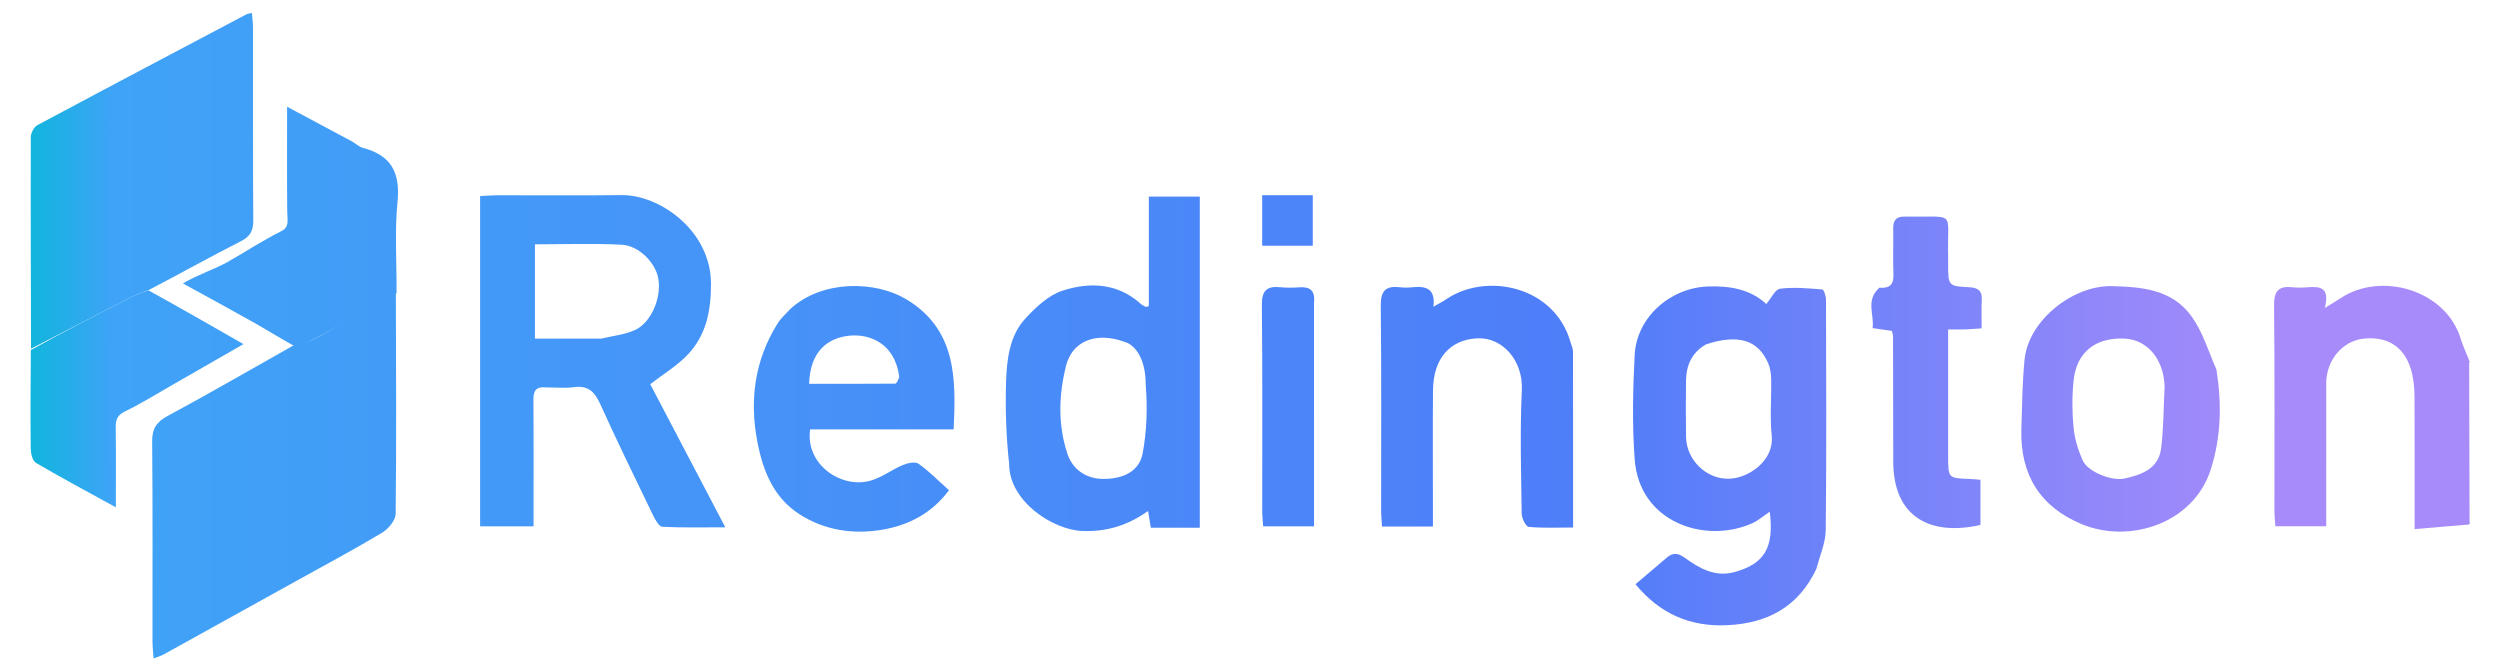
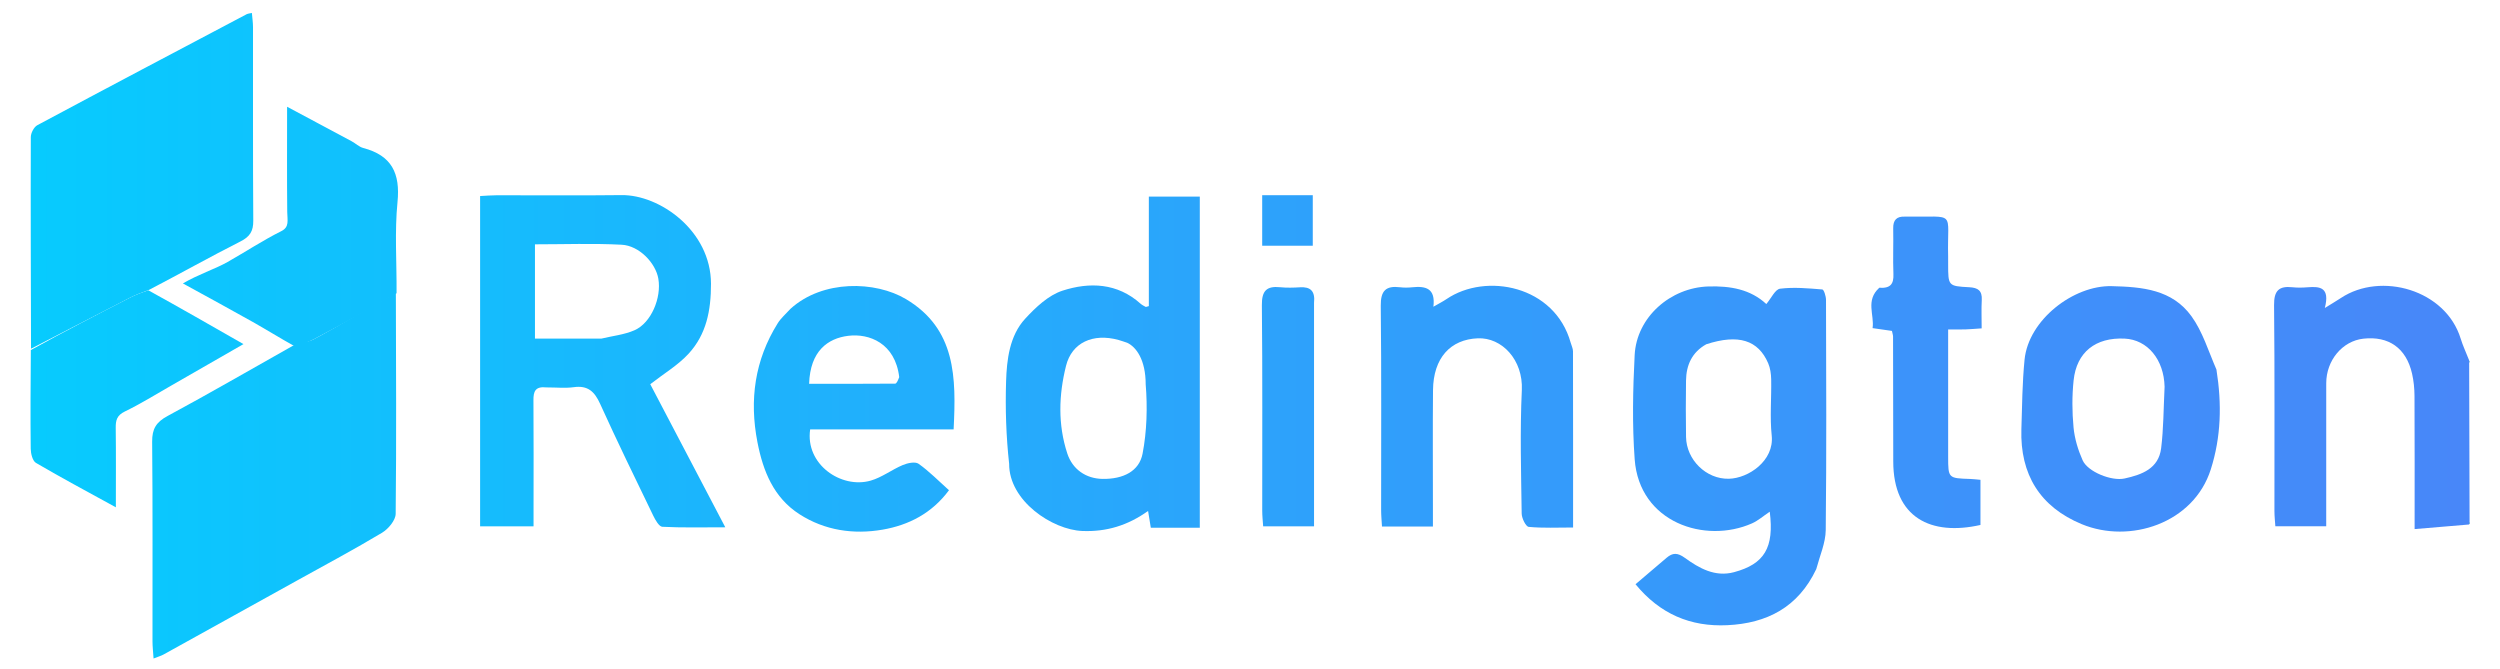
<svg xmlns="http://www.w3.org/2000/svg" width="3297" height="881" viewBox="0 0 3297 881" fill="none">
+   <path d="M522.067 386.31C522.252 483.41 522.9 580.515 521.819 677.601C521.724 686.162 512.127 697.61 503.859 702.571C467.336 724.484 429.699 744.539 392.438 765.219C333.58 797.886 274.714 830.536 215.801 863.104C212.441 864.961 208.635 866.011 202.524 868.432C201.957 859.72 201.115 852.737 201.107 845.752C201.017 758.019 201.488 670.282 200.666 582.557C200.507 565.539 205.97 556.679 221.116 548.533C276.233 518.889 330.35 487.382 387.164 455.475C397.431 451.295 406.458 451.317 413.933 447.348C450.331 428.024 485.82 405.92 522.067 386.31Z" fill="url(#paint0_linear_267_1257)" />
+   <path d="M40.919 459.862C40.697 366.829 40.33 273.796 40.633 180.766C40.65 175.404 44.755 167.5 49.262 165.086C141.171 115.859 233.414 67.257 325.614 18.575C326.727 17.987 328.143 17.974 332.188 17.08C332.722 23.603 333.66 29.769 333.667 35.936C333.764 120.947 333.442 205.961 334.024 290.968C334.119 304.874 329.692 312.067 317.048 318.462C277.4 338.515 238.643 360.332 196.828 382.135C186.81 385.9 179.278 388.556 172.233 392.164C128.401 414.611 84.678 437.272 40.919 459.862Z" fill="url(#paint1_linear_267_1257)" />
+   <path d="M720.698 510.92C705.665 509.252 703.424 516.557 703.51 527.757C703.874 575.307 703.65 622.862 703.642 670.416C703.641 677.714 703.642 685.013 703.642 694.124C679.809 694.124 657.457 694.124 633.162 694.124C633.162 549.789 633.162 405.03 633.162 258.54C640.726 258.169 647.878 257.526 655.032 257.514C709.923 257.429 764.822 258.001 819.705 257.31C869.796 256.679 937.581 304.105 937.654 374.287C937.69 409.496 931.571 440.925 908.12 466.465C894.169 481.658 875.604 492.61 857.554 506.685C889.105 566.846 921.583 628.775 956.523 695.4C925.854 695.4 899.61 696.082 873.473 694.719C869.193 694.496 864.279 685.805 861.528 680.121C837.797 631.082 813.896 582.106 791.405 532.494C784.068 516.308 775.178 508.024 756.693 510.611C745.531 512.173 733.973 510.904 720.698 510.92ZM793.223 446.531C807.836 443.002 823.319 441.452 836.864 435.492C858.666 425.898 872.615 392.841 868.218 367.509C864.622 346.789 842.936 323.961 819.896 322.751C782.101 320.767 744.128 322.214 705.503 322.214C705.503 364.645 705.503 404.854 705.503 446.531C734.695 446.531 762.048 446.531 793.223 446.531Z" fill="url(#paint2_linear_267_1257)" />
+   <path d="M2395.28 750.54C2371.31 801.154 2330 822.013 2278.02 824.506C2229.42 826.837 2189.11 809.722 2156.93 770.48C2171.91 757.717 2184.87 746.599 2197.92 735.593C2205.95 728.818 2212.23 728.639 2222.03 735.736C2240.83 749.36 2261.77 761.313 2286.77 754.61C2326.85 743.863 2339.95 722.386 2333.95 674.84C2325.37 680.574 2318.53 686.692 2310.55 690.223C2248.83 717.536 2161.92 689.315 2155.81 605.691C2152.48 560.127 2153.43 514.022 2155.78 468.333C2158.36 418.027 2203.18 379.291 2252.99 377.781C2282.21 376.895 2308.61 381.603 2329.42 400.967C2335.92 393.328 2341.06 381.55 2347.57 380.736C2365.86 378.448 2384.75 380.237 2403.3 381.743C2405.34 381.909 2408.12 390.662 2408.14 395.438C2408.41 496.657 2408.9 597.882 2407.78 699.089C2407.6 715.822 2400.11 732.476 2395.28 750.54ZM2250.2 454.01C2231.47 464.516 2223.8 481.359 2223.53 501.968C2223.21 526.725 2223.12 551.494 2223.55 576.247C2224.06 606.413 2250.06 632.017 2279.93 631.384C2305.99 630.831 2340.01 607.505 2336.54 574.551C2333.96 550.05 2336.31 525.052 2335.84 500.288C2335.71 493.175 2334.68 485.562 2331.9 479.105C2318.84 448.712 2292.95 440.132 2250.2 454.01Z" fill="url(#paint3_linear_267_1257)" />
+   <path d="M1544.36 695.955C1534.51 695.955 1526.55 695.955 1517.68 695.955C1516.43 688.322 1515.42 682.11 1514.08 673.843C1487.28 693.017 1459.08 701.544 1427.31 700.259C1387.9 698.664 1330.62 660.689 1330.85 611.607C1326.83 575.265 1325.7 538.758 1326.83 502.854C1327.72 474.759 1331.26 442.833 1351.96 420.372C1365.8 405.345 1382.69 389.322 1401.3 383.305C1436.89 371.798 1473.61 373.028 1504.26 400.599C1506.18 402.323 1508.65 403.459 1510.94 404.728C1511.34 404.95 1512.13 404.468 1515.09 403.706C1515.09 356.608 1515.09 308.818 1515.09 259.268C1538.37 259.268 1559.38 259.268 1582.29 259.268C1582.29 403.701 1582.29 548.447 1582.29 695.956C1569.93 695.956 1558.09 695.956 1544.36 695.955ZM1486.48 452.021C1482.7 450.789 1478.97 449.403 1475.15 448.349C1441.44 439.055 1413.56 451.789 1405.88 482.442C1396.28 520.815 1395.01 559.715 1407.53 598.002C1414.37 618.913 1432.01 631.265 1454.2 631.577C1481.37 631.959 1502.35 621.435 1506.81 598.363C1512.54 568.729 1513.39 536.7 1510.94 506.877C1510.9 474.598 1498.51 457.579 1486.48 452.021Z" fill="url(#paint4_linear_267_1257)" />
+   <path d="M1042.48 407.268C1085.06 368.639 1154.55 370.38 1194.94 394.551C1260.8 433.962 1261.08 497.941 1257.63 566.316C1194.18 566.316 1131.06 566.316 1068.43 566.316C1061.71 612.314 1109.36 645.023 1148.29 633.84C1163.13 629.579 1176.16 619.354 1190.61 613.289C1196.89 610.656 1206.95 608.47 1211.38 611.607C1225.37 621.492 1237.51 633.995 1251.51 646.516C1228.97 676.978 1198.35 692.557 1163.93 698.511C1125.65 705.131 1087.63 699.583 1054.33 678.158C1020.28 656.255 1006.33 621.391 998.904 583.127C988.082 527.395 995.345 474.832 1025.67 426.296C1029.85 419.612 1036.13 414.246 1042.48 407.268ZM1185.9 497.389C1180.55 452.287 1145.99 439.492 1118.72 442.862C1091.82 446.187 1068.44 462.742 1067.06 506.173C1104.91 506.173 1142.73 506.243 1180.55 505.947C1182.25 505.933 1183.92 502.604 1185.9 497.389Z" fill="url(#paint5_linear_267_1257)" />
+   <path d="M2923.05 487.393C2930.29 532.998 2929.2 576.195 2915.6 618.989C2892.91 690.406 2808.67 717.421 2745.46 691.294C2690.52 668.585 2663.96 625.768 2665.8 566.063C2666.74 535.462 2666.99 504.746 2669.99 474.325C2675.19 421.74 2734.53 376.223 2784.73 377.369C2825.68 378.304 2864.67 381.942 2890.09 417.04C2904.73 437.246 2912.28 462.59 2923.05 487.393ZM2854.66 510.024C2853.8 474.116 2832.15 448 2802.04 446.559C2763.71 444.726 2738.58 464.319 2734.67 501.705C2732.53 522.196 2732.64 543.224 2734.59 563.738C2735.99 578.464 2740.53 593.45 2746.57 607.026C2753.33 622.205 2784.72 634.841 2801.94 631.025C2824.67 625.99 2846.78 618.118 2850.12 591.077C2853.29 565.525 2853.22 539.573 2854.66 510.024Z" fill="url(#paint6_linear_267_1257)" />
+   <path d="M3256.13 691.72C3232.78 693.683 3209.44 695.646 3184.39 697.752C3184.39 636.817 3184.55 579.537 3184.25 522.26C3184.2 512.357 3183.2 502.243 3180.99 492.607C3173.28 459.047 3150.25 442.89 3116.75 446.653C3089.22 449.745 3067.9 475.096 3067.84 505.323C3067.72 567.588 3067.81 629.853 3067.81 694.034C3045.49 694.034 3024.47 694.034 3000.73 694.034C3000.34 687.826 2999.52 680.808 2999.52 673.788C2999.43 583.332 2999.98 492.869 2999.04 402.423C2998.84 383.335 3005.41 376.895 3023.32 378.831C3029.94 379.546 3036.74 379.388 3043.39 378.849C3059.58 377.538 3073.01 378.922 3065.97 406.182C3075.91 400.019 3081.69 396.641 3087.26 392.955C3140.04 358.058 3225.48 382.08 3245.21 446.8C3247.91 455.643 3251.93 464.081 3255.97 474.435C3256.93 477.017 3256.84 477.819 3256.33 478.567C3256.52 547.16 3256.7 615.754 3256.87 686.653C3257.09 690.008 3256.85 690.928 3256.13 691.72Z" fill="url(#paint7_linear_267_1257)" />
+   <path d="M1889.73 667.294C1889.73 677.131 1889.73 685.02 1889.73 694.425C1866.59 694.425 1845.59 694.425 1822.56 694.425C1822.15 686.901 1821.44 679.783 1821.44 672.664C1821.36 582.86 1821.96 493.049 1820.95 403.256C1820.73 383.218 1827.76 376.582 1846.44 378.845C1851.72 379.485 1857.19 379.401 1862.49 378.854C1879.95 377.052 1893.4 379.954 1890.35 404.526C1897.63 400.304 1902.9 397.667 1907.73 394.388C1959.69 359.119 2050.31 376.554 2071.4 451.926C2072.46 455.718 2074.45 459.508 2074.46 463.303C2074.64 539.631 2074.59 615.96 2074.59 695.679C2054.18 695.679 2034.98 696.652 2016.06 694.85C2012.31 694.493 2006.88 683.51 2006.79 677.365C2006.06 623.09 2004.45 568.712 2006.99 514.547C2008.86 474.604 1980.74 444.864 1948.92 446.157C1912.98 447.617 1890.26 471.882 1889.86 514.557C1889.38 564.816 1889.74 615.083 1889.73 667.294Z" fill="url(#paint8_linear_267_1257)" />
+   <path d="M522.987 386.756C486.495 408.257 450.331 428.024 413.933 447.348C406.458 451.317 398.106 453.632 388.668 456.676C369.25 445.926 351.53 434.84 333.344 424.581C304.197 408.139 274.741 392.246 241.2 373.803C261.051 362.044 283.972 354.693 300.152 345.499C324.157 331.86 346.379 317.166 371.037 304.803C381.948 299.333 378.919 290.581 378.806 279.549C378.349 234.776 378.617 189.996 378.617 140.784C408.744 156.872 436.279 171.525 463.753 186.293C468.961 189.093 473.562 193.725 479.058 195.174C516.531 205.051 528.025 228.413 524.221 266.568C520.326 305.645 523.277 345.405 522.987 386.756Z" fill="url(#paint9_linear_267_1257)" />
+   <path d="M40.67 461.633C84.678 437.272 128.401 414.611 172.233 392.164C179.278 388.556 186.81 385.9 195.568 382.808C237.305 405.865 277.59 428.918 321.077 453.802C287.051 473.345 256.011 491.23 224.914 509.014C204.914 520.451 185.286 532.685 164.592 542.702C154.091 547.785 152.493 554.362 152.623 564.413C153.059 598.328 152.789 632.252 152.789 669.041C115.858 648.751 81.252 630.305 47.449 610.487C42.948 607.849 40.6 598.276 40.521 591.874C39.993 549.057 40.351 506.229 40.67 461.633Z" fill="url(#paint10_linear_267_1257)" />
+   <path d="M2478.42 379.487C2493.35 380.527 2497.55 374.293 2497.04 361.534C2496.25 341.477 2497.19 321.356 2496.76 301.275C2496.52 290.054 2501.39 285.193 2512.28 285.682C2512.95 285.712 2513.62 285.656 2514.29 285.666C2581.34 286.637 2567.62 276.527 2569.21 338.252C2569.3 341.598 2569.22 344.948 2569.22 348.296C2569.24 376.926 2569.22 377.367 2597.01 378.806C2608.69 379.41 2614.21 383.401 2613.55 395.647C2612.92 407.527 2613.42 419.467 2613.42 433.046C2605.07 433.601 2598.63 434.199 2592.18 434.41C2585.61 434.625 2579.03 434.457 2569.22 434.457C2569.22 447.411 2569.22 458.512 2569.22 469.613C2569.22 513.812 2569.2 558.011 2569.23 602.209C2569.25 630.731 2569.28 630.706 2598.4 631.653C2602.35 631.782 2606.3 632.304 2611.83 632.781C2611.83 652.811 2611.83 672.538 2611.83 692.313C2546.67 707.025 2496.85 682.962 2496.83 608.552C2496.82 553.64 2496.7 498.728 2496.56 443.816C2496.55 441.883 2495.82 439.952 2495.09 436.399C2487.8 435.352 2480.13 434.251 2469.55 432.733C2472.17 415.218 2459.89 396.341 2478.42 379.487Z" fill="url(#paint11_linear_267_1257)" />
+   <path d="M1732.95 399.514C1732.96 498.379 1732.96 595.368 1732.96 694.153C1710.43 694.153 1689.42 694.153 1665.85 694.153C1665.45 687.666 1664.64 680.628 1664.63 673.589C1664.55 583.216 1665.09 492.837 1664.16 402.473C1663.97 383.513 1670.35 376.969 1688.36 378.798C1696.97 379.672 1705.77 379.405 1714.44 378.887C1728.08 378.071 1734.66 383.594 1732.95 399.514Z" fill="url(#paint12_linear_267_1257)" />
+   <path d="M1664.58 285.924C1664.58 276.163 1664.58 268.314 1664.58 257.472C1677.15 257.472 1687.56 257.472 1697.97 257.472C1708.52 257.472 1719.08 257.472 1731.29 257.472C1731.29 280.261 1731.29 301.221 1731.29 324.07C1710.49 324.07 1689.54 324.07 1664.58 324.07C1664.58 312.411 1664.58 300.124 1664.58 285.924Z" fill="url(#paint13_linear_267_1257)" />
+   <path d="M3256.39 477.807C3256.79 477.817 3256.87 477.016 3256.32 475.873C3256.08 475.585 3256.48 477.05 3256.39 477.807Z" fill="#00AA55" />
+   <path d="M3256.31 690.822C3256.8 690.925 3257.02 690.005 3256.55 688.53C3256.31 688.104 3256.49 689.926 3256.31 690.822Z" fill="#00AA55" />
  <defs>
-     <linearGradient id="globalGradient" x1="0" y1="0" x2="3000" y2="0" gradientUnits="userSpaceOnUse">
-       <stop offset="0%" stop-color="#00bcd4" />
-       <stop offset="5%" stop-color="#3fa3f7" />
-       <stop offset="70%" stop-color="#4f7df9" />
-       <stop offset="100%" stop-color="#a78bfa" />
+     <linearGradient id="paint0_linear_267_1257" x1="40.252" y1="442.756" x2="3256.95" y2="442.756" gradientUnits="userSpaceOnUse">
+       <stop stop-color="#07CBFE" />
+       <stop offset="0.55" stop-color="#309FFB" />
+       <stop offset="1" stop-color="#4887F9" />
+     </linearGradient>
+     <linearGradient id="paint1_linear_267_1257" x1="40.252" y1="442.756" x2="3256.95" y2="442.756" gradientUnits="userSpaceOnUse">
+       <stop stop-color="#07CBFE" />
+       <stop offset="0.55" stop-color="#309FFB" />
+       <stop offset="1" stop-color="#4887F9" />
+     </linearGradient>
+     <linearGradient id="paint2_linear_267_1257" x1="40.252" y1="442.756" x2="3256.95" y2="442.756" gradientUnits="userSpaceOnUse">
+       <stop stop-color="#07CBFE" />
+       <stop offset="0.55" stop-color="#309FFB" />
+       <stop offset="1" stop-color="#4887F9" />
+     </linearGradient>
+     <linearGradient id="paint3_linear_267_1257" x1="40.252" y1="442.756" x2="3256.95" y2="442.756" gradientUnits="userSpaceOnUse">
+       <stop stop-color="#07CBFE" />
+       <stop offset="0.55" stop-color="#309FFB" />
+       <stop offset="1" stop-color="#4887F9" />
+     </linearGradient>
+     <linearGradient id="paint4_linear_267_1257" x1="40.252" y1="442.756" x2="3256.95" y2="442.756" gradientUnits="userSpaceOnUse">
+       <stop stop-color="#07CBFE" />
+       <stop offset="0.55" stop-color="#309FFB" />
+       <stop offset="1" stop-color="#4887F9" />
+     </linearGradient>
+     <linearGradient id="paint5_linear_267_1257" x1="40.252" y1="442.756" x2="3256.95" y2="442.756" gradientUnits="userSpaceOnUse">
+       <stop stop-color="#07CBFE" />
+       <stop offset="0.55" stop-color="#309FFB" />
+       <stop offset="1" stop-color="#4887F9" />
+     </linearGradient>
+     <linearGradient id="paint6_linear_267_1257" x1="40.252" y1="442.756" x2="3256.95" y2="442.756" gradientUnits="userSpaceOnUse">
+       <stop stop-color="#07CBFE" />
+       <stop offset="0.55" stop-color="#309FFB" />
+       <stop offset="1" stop-color="#4887F9" />
+     </linearGradient>
+     <linearGradient id="paint7_linear_267_1257" x1="40.252" y1="442.756" x2="3256.95" y2="442.756" gradientUnits="userSpaceOnUse">
+       <stop stop-color="#07CBFE" />
+       <stop offset="0.55" stop-color="#309FFB" />
+       <stop offset="1" stop-color="#4887F9" />
+     </linearGradient>
+     <linearGradient id="paint8_linear_267_1257" x1="40.252" y1="442.756" x2="3256.95" y2="442.756" gradientUnits="userSpaceOnUse">
+       <stop stop-color="#07CBFE" />
+       <stop offset="0.55" stop-color="#309FFB" />
+       <stop offset="1" stop-color="#4887F9" />
+     </linearGradient>
+     <linearGradient id="paint9_linear_267_1257" x1="40.252" y1="442.756" x2="3256.95" y2="442.756" gradientUnits="userSpaceOnUse">
+       <stop stop-color="#07CBFE" />
+       <stop offset="0.55" stop-color="#309FFB" />
+       <stop offset="1" stop-color="#4887F9" />
+     </linearGradient>
+     <linearGradient id="paint10_linear_267_1257" x1="40.252" y1="442.756" x2="3256.95" y2="442.756" gradientUnits="userSpaceOnUse">
+       <stop stop-color="#07CBFE" />
+       <stop offset="0.55" stop-color="#309FFB" />
+       <stop offset="1" stop-color="#4887F9" />
+     </linearGradient>
+     <linearGradient id="paint11_linear_267_1257" x1="40.252" y1="442.756" x2="3256.95" y2="442.756" gradientUnits="userSpaceOnUse">
+       <stop stop-color="#07CBFE" />
+       <stop offset="0.55" stop-color="#309FFB" />
+       <stop offset="1" stop-color="#4887F9" />
+     </linearGradient>
+     <linearGradient id="paint12_linear_267_1257" x1="40.252" y1="442.756" x2="3256.95" y2="442.756" gradientUnits="userSpaceOnUse">
+       <stop stop-color="#07CBFE" />
+       <stop offset="0.55" stop-color="#309FFB" />
+       <stop offset="1" stop-color="#4887F9" />
+     </linearGradient>
+     <linearGradient id="paint13_linear_267_1257" x1="40.252" y1="442.756" x2="3256.95" y2="442.756" gradientUnits="userSpaceOnUse">
+       <stop stop-color="#07CBFE" />
+       <stop offset="0.55" stop-color="#309FFB" />
+       <stop offset="1" stop-color="#4887F9" />
    </linearGradient>
  </defs>
-   <path d="M522.067 386.31C522.252 483.41 522.9 580.515 521.819 677.601C521.724 686.162 512.127 697.61 503.859 702.571C467.336 724.484 429.699 744.539 392.438 765.219C333.58 797.886 274.714 830.536 215.801 863.104C212.441 864.961 208.635 866.011 202.524 868.432C201.957 859.72 201.115 852.737 201.107 845.752C201.017 758.019 201.488 670.282 200.666 582.557C200.507 565.539 205.97 556.679 221.116 548.533C276.233 518.889 330.35 487.382 387.164 455.475C397.431 451.295 406.458 451.317 413.933 447.348C450.331 428.024 485.82 405.92 522.067 386.31Z" fill="url(#globalGradient)" />
-   <path d="M40.919 459.862C40.697 366.829 40.33 273.796 40.633 180.766C40.65 175.404 44.755 167.5 49.262 165.086C141.171 115.859 233.414 67.257 325.614 18.575C326.727 17.987 328.143 17.974 332.188 17.08C332.722 23.603 333.66 29.769 333.667 35.936C333.764 120.947 333.442 205.961 334.024 290.968C334.119 304.874 329.692 312.067 317.048 318.462C277.4 338.515 238.643 360.332 196.828 382.135C186.81 385.9 179.278 388.556 172.233 392.164C128.401 414.611 84.678 437.272 40.919 459.862Z" fill="url(#globalGradient)" />
-   <path d="M720.698 510.92C705.665 509.252 703.424 516.557 703.51 527.757C703.874 575.307 703.65 622.862 703.642 670.416C703.641 677.714 703.642 685.013 703.642 694.124C679.809 694.124 657.457 694.124 633.162 694.124C633.162 549.789 633.162 405.03 633.162 258.54C640.726 258.169 647.878 257.526 655.032 257.514C709.923 257.429 764.822 258.001 819.705 257.31C869.796 256.679 937.581 304.105 937.654 374.287C937.69 409.496 931.571 440.925 908.12 466.465C894.169 481.658 875.604 492.61 857.554 506.685C889.105 566.846 921.583 628.775 956.523 695.4C925.854 695.4 899.61 696.082 873.473 694.719C869.193 694.496 864.279 685.805 861.528 680.121C837.797 631.082 813.896 582.106 791.405 532.494C784.068 516.308 775.178 508.024 756.693 510.611C745.531 512.173 733.973 510.904 720.698 510.92ZM793.223 446.531C807.836 443.002 823.319 441.452 836.864 435.492C858.666 425.898 872.615 392.841 868.218 367.509C864.622 346.789 842.936 323.961 819.896 322.751C782.101 320.767 744.128 322.214 705.503 322.214C705.503 364.645 705.503 404.854 705.503 446.531C734.695 446.531 762.048 446.531 793.223 446.531Z" fill="url(#globalGradient)" />
-   <path d="M2395.28 750.54C2371.31 801.154 2330 822.013 2278.02 824.506C2229.42 826.837 2189.11 809.722 2156.93 770.48C2171.91 757.717 2184.87 746.599 2197.92 735.593C2205.95 728.818 2212.23 728.639 2222.03 735.736C2240.83 749.36 2261.77 761.313 2286.77 754.61C2326.85 743.863 2339.95 722.386 2333.95 674.84C2325.37 680.574 2318.53 686.692 2310.55 690.223C2248.83 717.536 2161.92 689.315 2155.81 605.691C2152.48 560.127 2153.43 514.022 2155.78 468.333C2158.36 418.027 2203.18 379.291 2252.99 377.781C2282.21 376.895 2308.61 381.603 2329.42 400.967C2335.92 393.328 2341.06 381.55 2347.57 380.736C2365.86 378.448 2384.75 380.237 2403.3 381.743C2405.34 381.909 2408.12 390.662 2408.14 395.438C2408.41 496.657 2408.9 597.882 2407.78 699.089C2407.6 715.822 2400.11 732.476 2395.28 750.54ZM2250.2 454.01C2231.47 464.516 2223.8 481.359 2223.53 501.968C2223.21 526.725 2223.12 551.494 2223.55 576.247C2224.06 606.413 2250.06 632.017 2279.93 631.384C2305.99 630.831 2340.01 607.505 2336.54 574.551C2333.96 550.05 2336.31 525.052 2335.84 500.288C2335.71 493.175 2334.68 485.562 2331.9 479.105C2318.84 448.712 2292.95 440.132 2250.2 454.01Z" fill="url(#globalGradient)" />
-   <path d="M1544.36 695.955C1534.51 695.955 1526.55 695.955 1517.68 695.955C1516.43 688.322 1515.42 682.11 1514.08 673.843C1487.28 693.017 1459.08 701.544 1427.31 700.259C1387.9 698.664 1330.62 660.689 1330.85 611.607C1326.83 575.265 1325.7 538.758 1326.83 502.854C1327.72 474.759 1331.26 442.833 1351.96 420.372C1365.8 405.345 1382.69 389.322 1401.3 383.305C1436.89 371.798 1473.61 373.028 1504.26 400.599C1506.18 402.323 1508.65 403.459 1510.94 404.728C1511.34 404.95 1512.13 404.468 1515.09 403.706C1515.09 356.608 1515.09 308.818 1515.09 259.268C1538.37 259.268 1559.38 259.268 1582.29 259.268C1582.29 403.701 1582.29 548.447 1582.29 695.956C1569.93 695.956 1558.09 695.956 1544.36 695.955ZM1486.48 452.021C1482.7 450.789 1478.97 449.403 1475.15 448.349C1441.44 439.055 1413.56 451.789 1405.88 482.442C1396.28 520.815 1395.01 559.715 1407.53 598.002C1414.37 618.913 1432.01 631.265 1454.2 631.577C1481.37 631.959 1502.35 621.435 1506.81 598.363C1512.54 568.729 1513.39 536.7 1510.94 506.877C1510.9 474.598 1498.51 457.579 1486.48 452.021Z" fill="url(#globalGradient)" />
-   <path d="M1042.48 407.268C1085.06 368.639 1154.55 370.38 1194.94 394.551C1260.8 433.962 1261.08 497.941 1257.63 566.316C1194.18 566.316 1131.06 566.316 1068.43 566.316C1061.71 612.314 1109.36 645.023 1148.29 633.84C1163.13 629.579 1176.16 619.354 1190.61 613.289C1196.89 610.656 1206.95 608.47 1211.38 611.607C1225.37 621.492 1237.51 633.995 1251.51 646.516C1228.97 676.978 1198.35 692.557 1163.93 698.511C1125.65 705.131 1087.63 699.583 1054.33 678.158C1020.28 656.255 1006.33 621.391 998.904 583.127C988.082 527.395 995.345 474.832 1025.67 426.296C1029.85 419.612 1036.13 414.246 1042.48 407.268ZM1185.9 497.389C1180.55 452.287 1145.99 439.492 1118.72 442.862C1091.82 446.187 1068.44 462.742 1067.06 506.173C1104.91 506.173 1142.73 506.243 1180.55 505.947C1182.25 505.933 1183.92 502.604 1185.9 497.389Z" fill="url(#globalGradient)" />
-   <path d="M2923.05 487.393C2930.29 532.998 2929.2 576.195 2915.6 618.989C2892.91 690.406 2808.67 717.421 2745.46 691.294C2690.52 668.585 2663.96 625.768 2665.8 566.063C2666.74 535.462 2666.99 504.746 2669.99 474.325C2675.19 421.74 2734.53 376.223 2784.73 377.369C2825.68 378.304 2864.67 381.942 2890.09 417.04C2904.73 437.246 2912.28 462.59 2923.05 487.393ZM2854.66 510.024C2853.8 474.116 2832.15 448 2802.04 446.559C2763.71 444.726 2738.58 464.319 2734.67 501.705C2732.53 522.196 2732.64 543.224 2734.59 563.738C2735.99 578.464 2740.53 593.45 2746.57 607.026C2753.33 622.205 2784.72 634.841 2801.94 631.025C2824.67 625.99 2846.78 618.118 2850.12 591.077C2853.29 565.525 2853.22 539.573 2854.66 510.024Z" fill="url(#globalGradient)" />
-   <path d="M3256.13 691.72C3232.78 693.683 3209.44 695.646 3184.39 697.752C3184.39 636.817 3184.55 579.537 3184.25 522.26C3184.2 512.357 3183.2 502.243 3180.99 492.607C3173.28 459.047 3150.25 442.89 3116.75 446.653C3089.22 449.745 3067.9 475.096 3067.84 505.323C3067.72 567.588 3067.81 629.853 3067.81 694.034C3045.49 694.034 3024.47 694.034 3000.73 694.034C3000.34 687.826 2999.52 680.808 2999.52 673.788C2999.43 583.332 2999.98 492.869 2999.04 402.423C2998.84 383.335 3005.41 376.895 3023.32 378.831C3029.94 379.546 3036.74 379.388 3043.39 378.849C3059.58 377.538 3073.01 378.922 3065.97 406.182C3075.91 400.019 3081.69 396.641 3087.26 392.955C3140.04 358.058 3225.48 382.08 3245.21 446.8C3247.91 455.643 3251.93 464.081 3255.97 474.435C3256.93 477.017 3256.84 477.819 3256.33 478.567C3256.52 547.16 3256.7 615.754 3256.87 686.653C3257.09 690.008 3256.85 690.928 3256.13 691.72Z" fill="url(#globalGradient)" />
-   <path d="M1889.73 667.294C1889.73 677.131 1889.73 685.02 1889.73 694.425C1866.59 694.425 1845.59 694.425 1822.56 694.425C1822.15 686.901 1821.44 679.783 1821.44 672.664C1821.36 582.86 1821.96 493.049 1820.95 403.256C1820.73 383.218 1827.76 376.582 1846.44 378.845C1851.72 379.485 1857.19 379.401 1862.49 378.854C1879.95 377.052 1893.4 379.954 1890.35 404.526C1897.63 400.304 1902.9 397.667 1907.73 394.388C1959.69 359.119 2050.31 376.554 2071.4 451.926C2072.46 455.718 2074.45 459.508 2074.46 463.303C2074.64 539.631 2074.59 615.96 2074.59 695.679C2054.18 695.679 2034.98 696.652 2016.06 694.85C2012.31 694.493 2006.88 683.51 2006.79 677.365C2006.06 623.09 2004.45 568.712 2006.99 514.547C2008.86 474.604 1980.74 444.864 1948.92 446.157C1912.98 447.617 1890.26 471.882 1889.86 514.557C1889.38 564.816 1889.74 615.083 1889.73 667.294Z" fill="url(#globalGradient)" />
-   <path d="M522.987 386.756C486.495 408.257 450.331 428.024 413.933 447.348C406.458 451.317 398.106 453.632 388.668 456.676C369.25 445.926 351.53 434.84 333.344 424.581C304.197 408.139 274.741 392.246 241.2 373.803C261.051 362.044 283.972 354.693 300.152 345.499C324.157 331.86 346.379 317.166 371.037 304.803C381.948 299.333 378.919 290.581 378.806 279.549C378.349 234.776 378.617 189.996 378.617 140.784C408.744 156.872 436.279 171.525 463.753 186.293C468.961 189.093 473.562 193.725 479.058 195.174C516.531 205.051 528.025 228.413 524.221 266.568C520.326 305.645 523.277 345.405 522.987 386.756Z" fill="url(#globalGradient)" />
-   <path d="M40.67 461.633C84.678 437.272 128.401 414.611 172.233 392.164C179.278 388.556 186.81 385.9 195.568 382.808C237.305 405.865 277.59 428.918 321.077 453.802C287.051 473.345 256.011 491.23 224.914 509.014C204.914 520.451 185.286 532.685 164.592 542.702C154.091 547.785 152.493 554.362 152.623 564.413C153.059 598.328 152.789 632.252 152.789 669.041C115.858 648.751 81.252 630.305 47.449 610.487C42.948 607.849 40.6 598.276 40.521 591.874C39.993 549.057 40.351 506.229 40.67 461.633Z" fill="url(#globalGradient)" />
-   <path d="M2478.42 379.487C2493.35 380.527 2497.55 374.293 2497.04 361.534C2496.25 341.477 2497.19 321.356 2496.76 301.275C2496.52 290.054 2501.39 285.193 2512.28 285.682C2512.95 285.712 2513.62 285.656 2514.29 285.666C2581.34 286.637 2567.62 276.527 2569.21 338.252C2569.3 341.598 2569.22 344.948 2569.22 348.296C2569.24 376.926 2569.22 377.367 2597.01 378.806C2608.69 379.41 2614.21 383.401 2613.55 395.647C2612.92 407.527 2613.42 419.467 2613.42 433.046C2605.07 433.601 2598.63 434.199 2592.18 434.41C2585.61 434.625 2579.03 434.457 2569.22 434.457C2569.22 447.411 2569.22 458.512 2569.22 469.613C2569.22 513.812 2569.2 558.011 2569.23 602.209C2569.25 630.731 2569.28 630.706 2598.4 631.653C2602.35 631.782 2606.3 632.304 2611.83 632.781C2611.83 652.811 2611.83 672.538 2611.83 692.313C2546.67 707.025 2496.85 682.962 2496.83 608.552C2496.82 553.64 2496.7 498.728 2496.56 443.816C2496.55 441.883 2495.82 439.952 2495.09 436.399C2487.8 435.352 2480.13 434.251 2469.55 432.733C2472.17 415.218 2459.89 396.341 2478.42 379.487Z" fill="url(#globalGradient)" />
-   <path d="M1732.95 399.514C1732.96 498.379 1732.96 595.368 1732.96 694.153C1710.43 694.153 1689.42 694.153 1665.85 694.153C1665.45 687.666 1664.64 680.628 1664.63 673.589C1664.55 583.216 1665.09 492.837 1664.16 402.473C1663.97 383.513 1670.35 376.969 1688.36 378.798C1696.97 379.672 1705.77 379.405 1714.44 378.887C1728.08 378.071 1734.66 383.594 1732.95 399.514Z" fill="url(#globalGradient)" />
-   <path d="M1664.58 285.924C1664.58 276.163 1664.58 268.314 1664.58 257.472C1677.15 257.472 1687.56 257.472 1697.97 257.472C1708.52 257.472 1719.08 257.472 1731.29 257.472C1731.29 280.261 1731.29 301.221 1731.29 324.07C1710.49 324.07 1689.54 324.07 1664.58 324.07C1664.58 312.411 1664.58 300.124 1664.58 285.924Z" fill="url(#globalGradient)" />
-   <path d="M3256.39 477.807C3256.79 477.817 3256.87 477.016 3256.32 475.873C3256.08 475.585 3256.48 477.05 3256.39 477.807Z" fill="#00AA55" />
-   <path d="M3256.31 690.822C3256.8 690.925 3257.02 690.005 3256.55 688.53C3256.31 688.104 3256.49 689.926 3256.31 690.822Z" fill="#00AA55" />
</svg>
